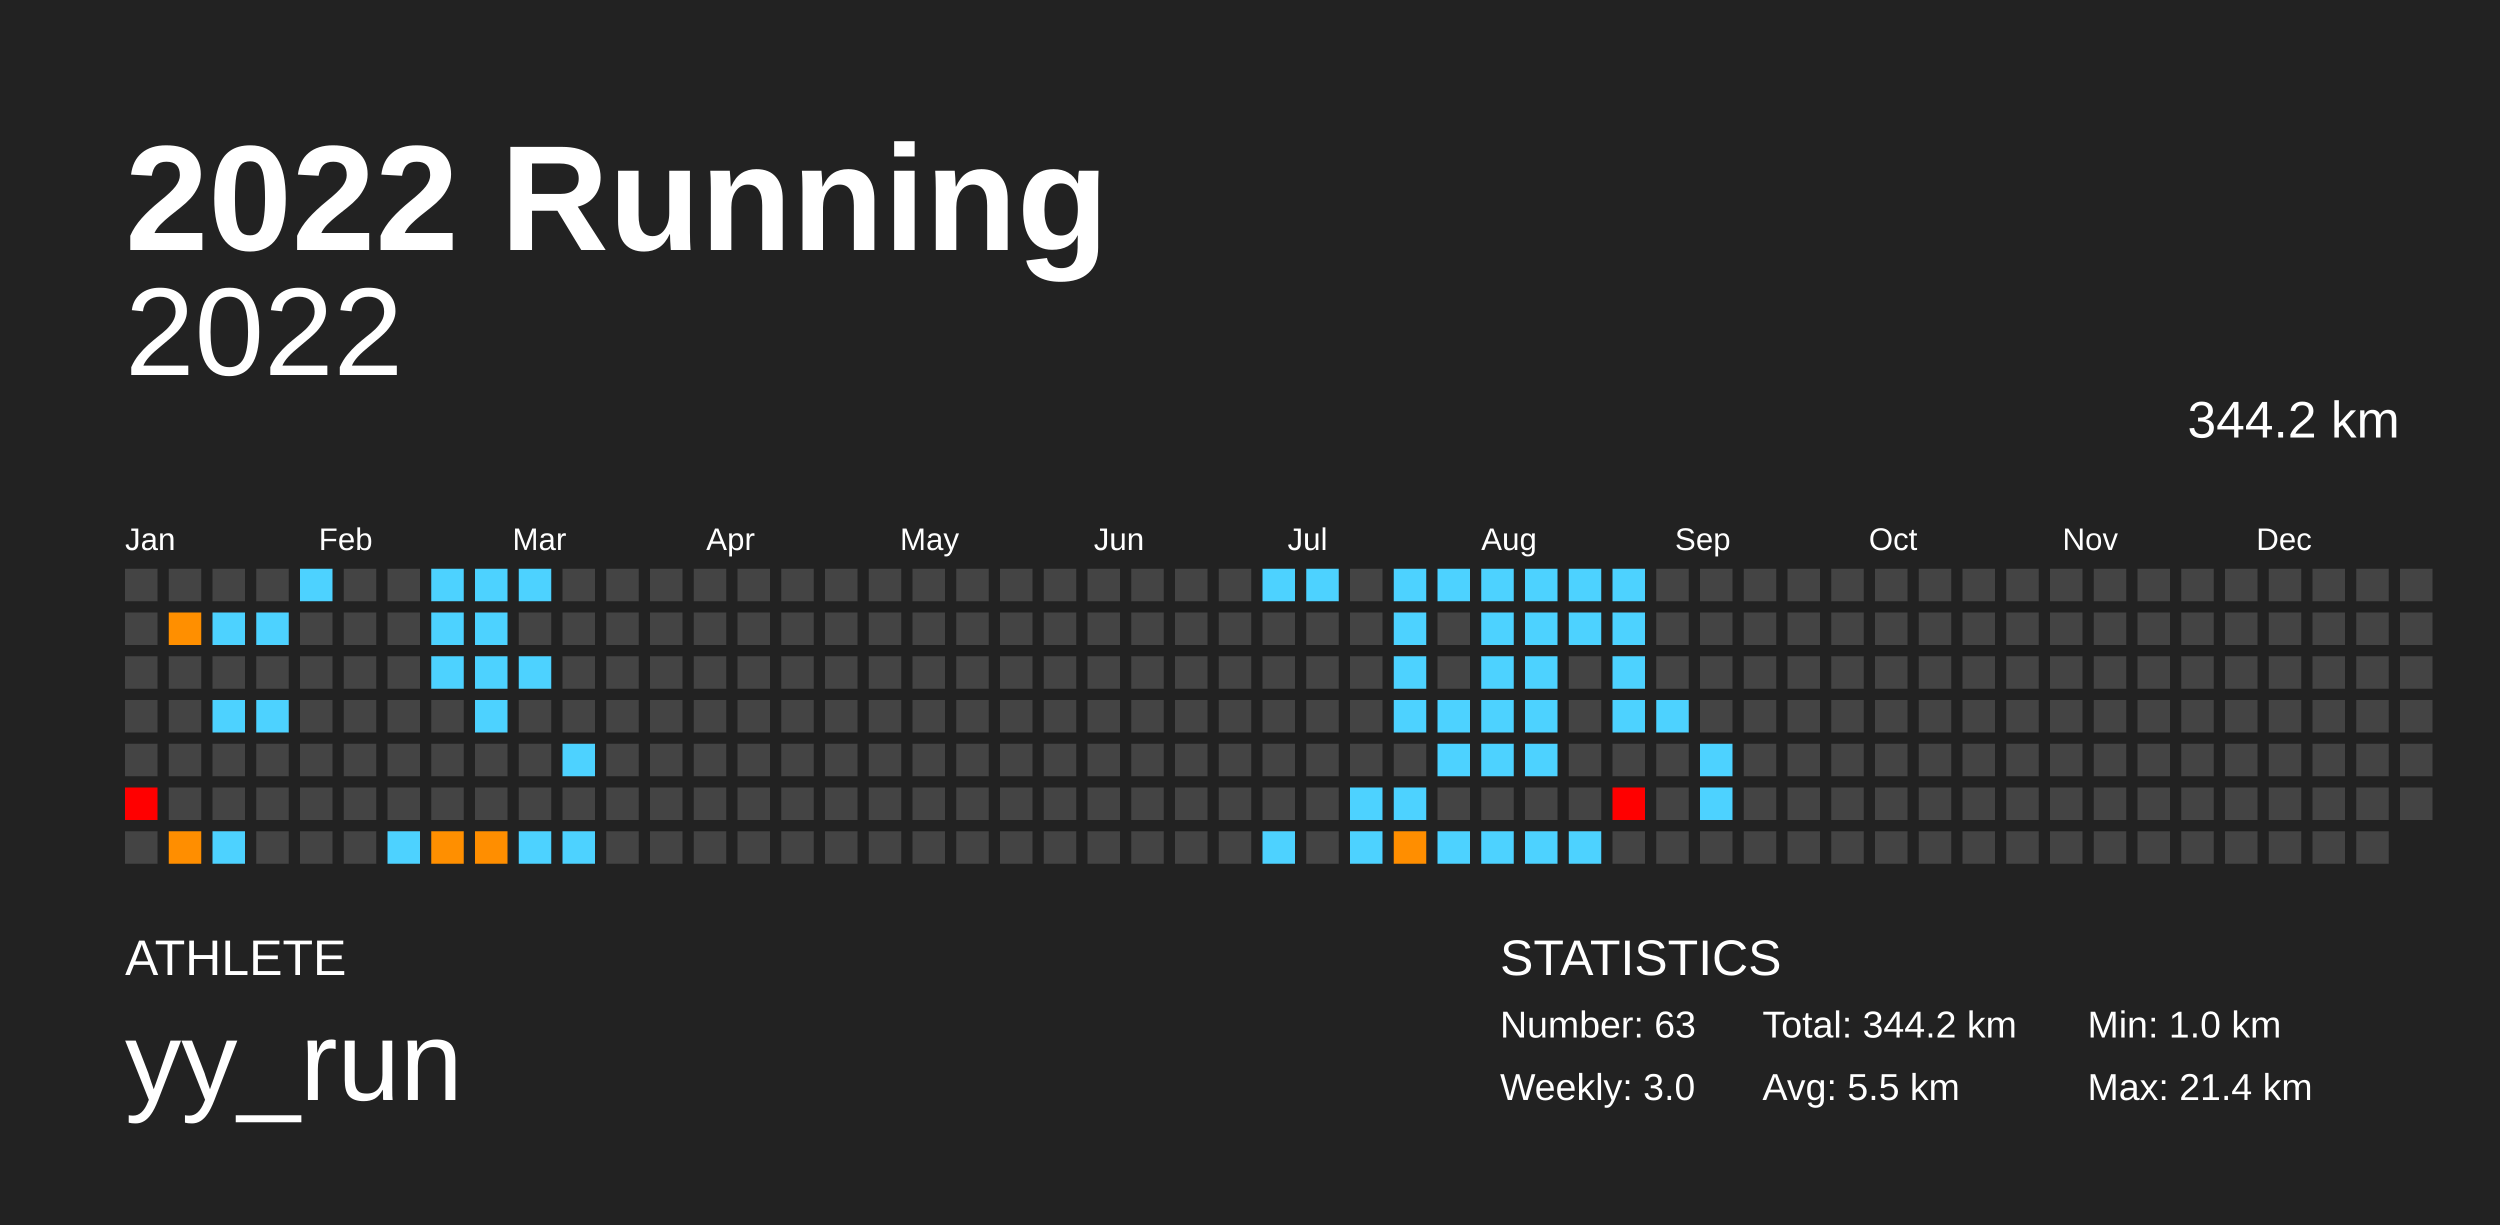
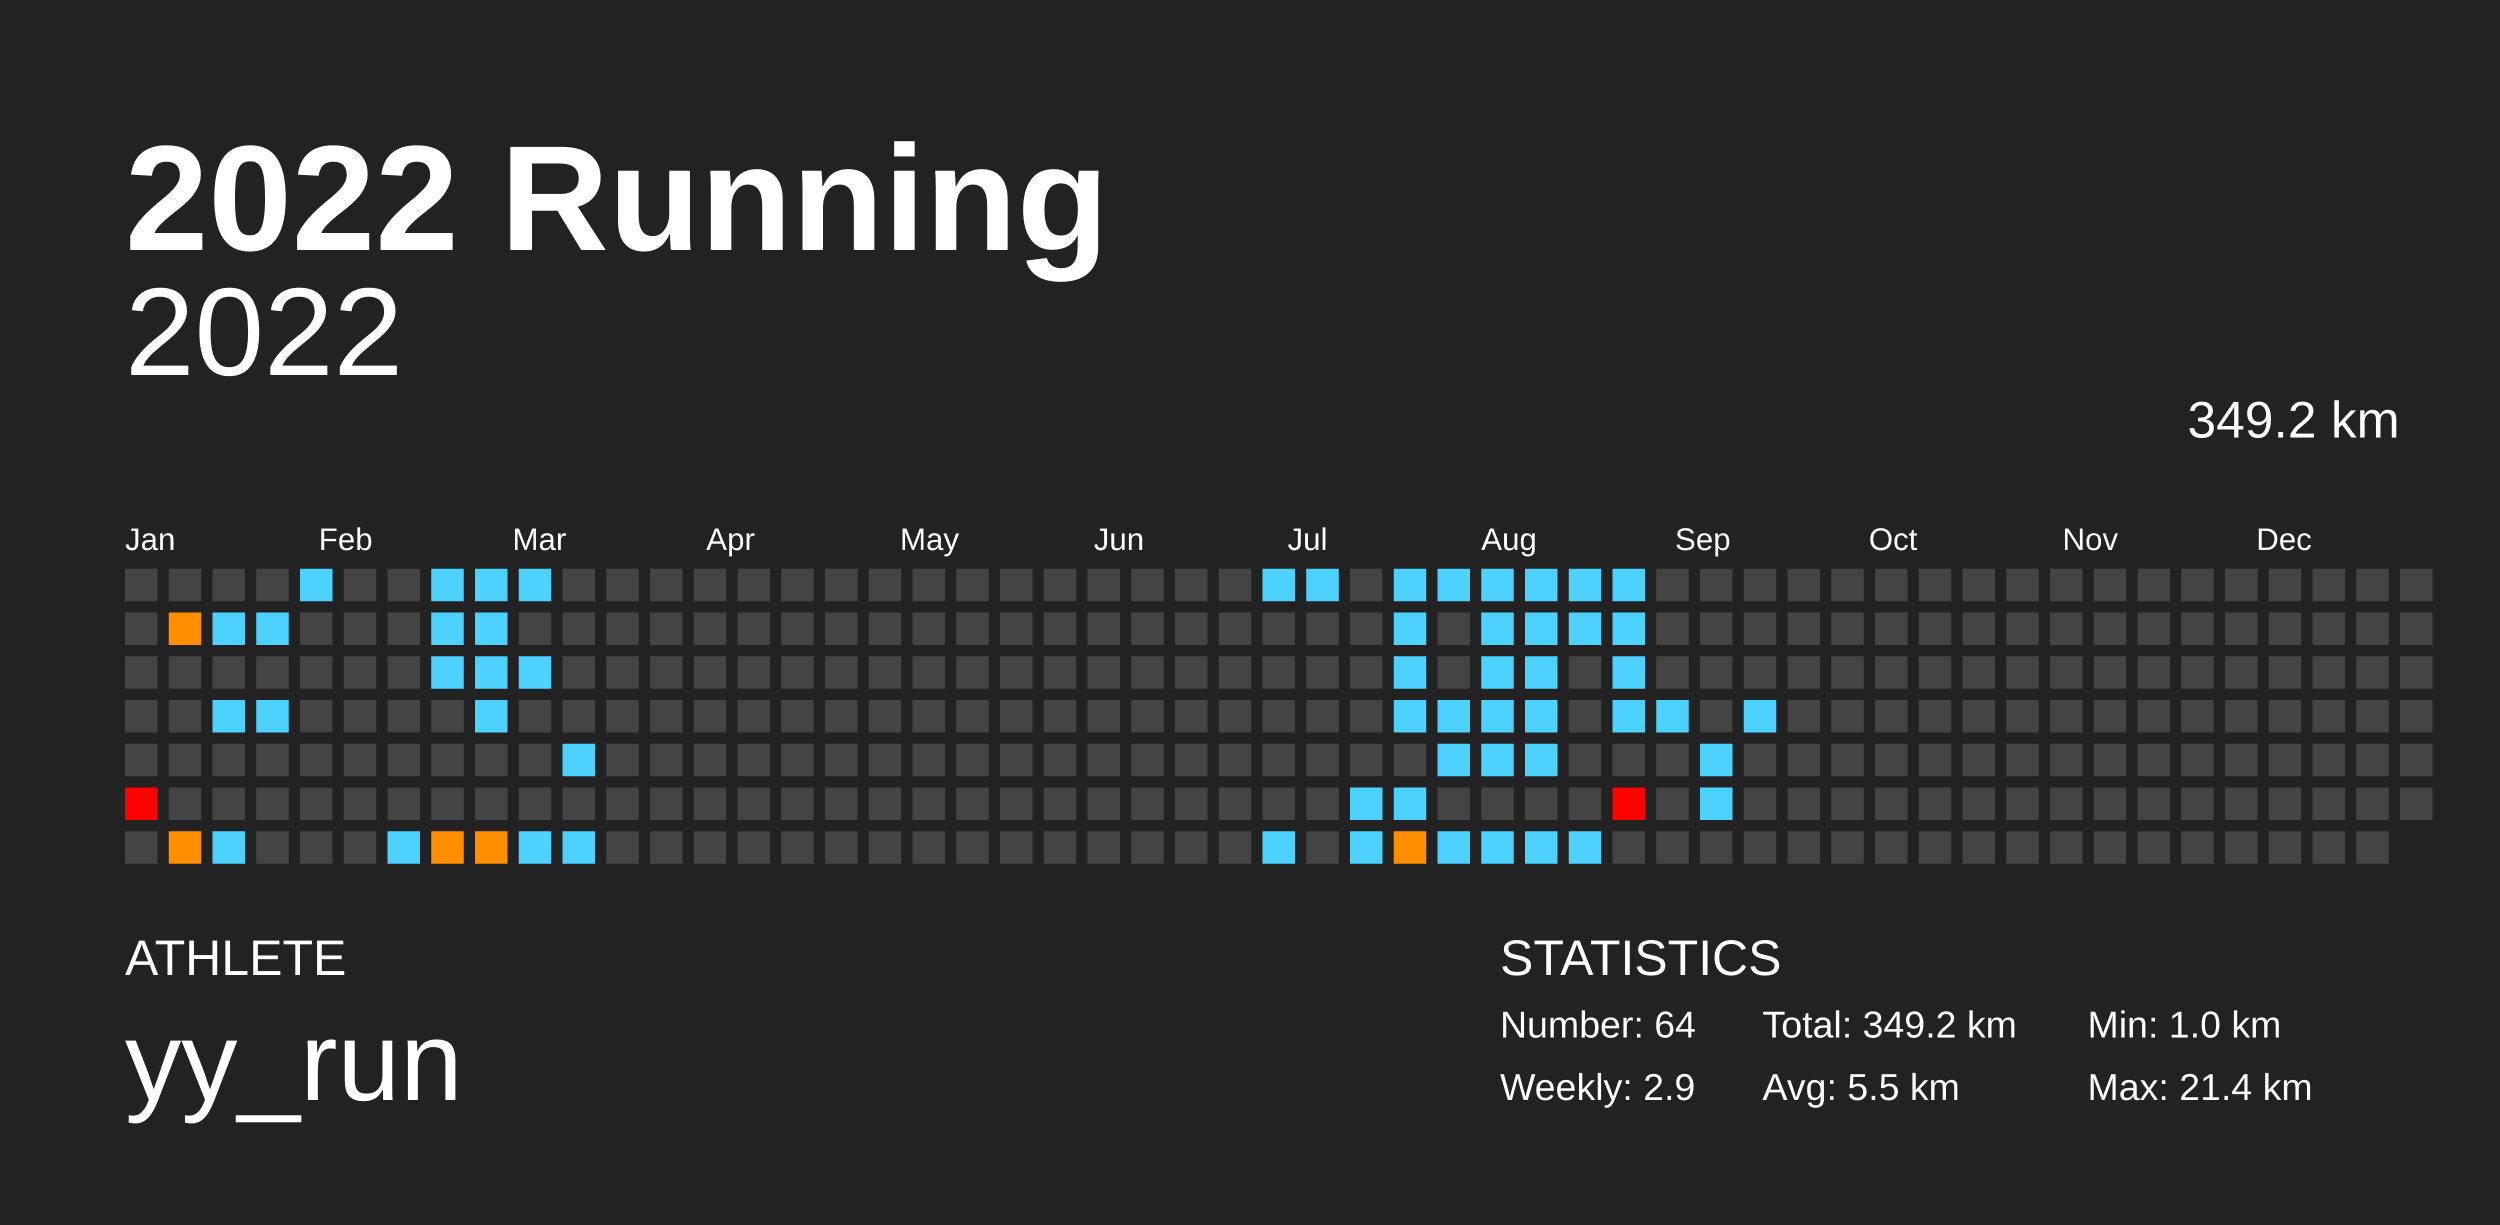
<svg xmlns="http://www.w3.org/2000/svg" baseProfile="full" height="98mm" version="1.1" viewBox="0,0,200,98" width="200mm">
  <defs />
  <rect fill="#222222" height="98" width="200" x="0" y="0" />
  <text fill="#FFFFFF" style="font-size:12px; font-family:Arial; font-weight:bold;" x="10" y="20">2022 Running</text>
  <text fill="#FFFFFF" style="font-size:4px; font-family:Arial" x="10" y="78">ATHLETE</text>
  <text fill="#FFFFFF" style="font-size:9px; font-family:Arial" x="10" y="88">yy_run</text>
  <text fill="#FFFFFF" style="font-size:4px; font-family:Arial" x="120" y="78">STATISTICS</text>
-   <text fill="#FFFFFF" style="font-size:3px; font-family:Arial" x="120" y="83">Number: 63</text>
-   <text fill="#FFFFFF" style="font-size:3px; font-family:Arial" x="120" y="88">Weekly: 3.0</text>
-   <text fill="#FFFFFF" style="font-size:3px; font-family:Arial" x="141" y="83">Total: 344.2 km</text>
+   <text fill="#FFFFFF" style="font-size:3px; font-family:Arial" x="120" y="83">Number: 64</text>
+   <text fill="#FFFFFF" style="font-size:3px; font-family:Arial" x="120" y="88">Weekly: 2.9</text>
+   <text fill="#FFFFFF" style="font-size:3px; font-family:Arial" x="141" y="83">Total: 349.2 km</text>
  <text fill="#FFFFFF" style="font-size:3px; font-family:Arial" x="141" y="88">Avg: 5.5 km</text>
  <text fill="#FFFFFF" style="font-size:3px; font-family:Arial" x="167" y="83">Min: 1.0 km</text>
  <text fill="#FFFFFF" style="font-size:3px; font-family:Arial" x="167" y="88">Max: 21.4 km</text>
  <text alignment-baseline="hanging" fill="#FFFFFF" style="font-size:10.0px; font-family:Arial;" x="10" y="30">2022</text>
-   <text alignment-baseline="hanging" fill="#FFFFFF" style="font-size:4.125px; font-family:Arial;" x="175" y="35">344.2 km</text>
+   <text alignment-baseline="hanging" fill="#FFFFFF" style="font-size:4.125px; font-family:Arial;" x="175" y="35">349.2 km</text>
  <text fill="#FFFFFF" style="font-size:2.5px; font-family:Arial" x="10.0" y="44">Jan</text>
  <text fill="#FFFFFF" style="font-size:2.5px; font-family:Arial" x="25.5" y="44">Feb</text>
  <text fill="#FFFFFF" style="font-size:2.5px; font-family:Arial" x="41.0" y="44">Mar</text>
  <text fill="#FFFFFF" style="font-size:2.5px; font-family:Arial" x="56.5" y="44">Apr</text>
  <text fill="#FFFFFF" style="font-size:2.5px; font-family:Arial" x="72.0" y="44">May</text>
  <text fill="#FFFFFF" style="font-size:2.5px; font-family:Arial" x="87.5" y="44">Jun</text>
  <text fill="#FFFFFF" style="font-size:2.5px; font-family:Arial" x="103.0" y="44">Jul</text>
  <text fill="#FFFFFF" style="font-size:2.5px; font-family:Arial" x="118.5" y="44">Aug</text>
  <text fill="#FFFFFF" style="font-size:2.5px; font-family:Arial" x="134.0" y="44">Sep</text>
  <text fill="#FFFFFF" style="font-size:2.5px; font-family:Arial" x="149.5" y="44">Oct</text>
  <text fill="#FFFFFF" style="font-size:2.5px; font-family:Arial" x="165.0" y="44">Nov</text>
  <text fill="#FFFFFF" style="font-size:2.5px; font-family:Arial" x="180.5" y="44">Dec</text>
  <rect fill="#444444" height="2.6" width="2.6" x="10.0" y="45.5" />
  <rect fill="#444444" height="2.6" width="2.6" x="10.0" y="49.0" />
  <rect fill="#444444" height="2.6" width="2.6" x="10.0" y="52.5" />
  <rect fill="#444444" height="2.6" width="2.6" x="10.0" y="56.0" />
  <rect fill="#444444" height="2.6" width="2.6" x="10.0" y="59.5" />
  <rect fill="red" height="2.6" width="2.6" x="10.0" y="63.0" />
  <rect fill="#444444" height="2.6" width="2.6" x="10.0" y="66.5" />
  <rect fill="#444444" height="2.6" width="2.6" x="13.5" y="45.5" />
  <rect fill="#ff8f00" height="2.6" width="2.6" x="13.5" y="49.0" />
  <rect fill="#444444" height="2.6" width="2.6" x="13.5" y="52.5" />
  <rect fill="#444444" height="2.6" width="2.6" x="13.5" y="56.0" />
  <rect fill="#444444" height="2.6" width="2.6" x="13.5" y="59.5" />
  <rect fill="#444444" height="2.6" width="2.6" x="13.5" y="63.0" />
  <rect fill="#ff8e00" height="2.6" width="2.6" x="13.5" y="66.5" />
  <rect fill="#444444" height="2.6" width="2.6" x="17.0" y="45.5" />
  <rect fill="#4dd2ff" height="2.6" width="2.6" x="17.0" y="49.0" />
  <rect fill="#444444" height="2.6" width="2.6" x="17.0" y="52.5" />
  <rect fill="#4dd2ff" height="2.6" width="2.6" x="17.0" y="56.0" />
  <rect fill="#444444" height="2.6" width="2.6" x="17.0" y="59.5" />
  <rect fill="#444444" height="2.6" width="2.6" x="17.0" y="63.0" />
  <rect fill="#4dd2ff" height="2.6" width="2.6" x="17.0" y="66.5" />
  <rect fill="#444444" height="2.6" width="2.6" x="20.5" y="45.5" />
  <rect fill="#4dd2ff" height="2.6" width="2.6" x="20.5" y="49.0" />
  <rect fill="#444444" height="2.6" width="2.6" x="20.5" y="52.5" />
  <rect fill="#4dd2ff" height="2.6" width="2.6" x="20.5" y="56.0" />
  <rect fill="#444444" height="2.6" width="2.6" x="20.5" y="59.5" />
  <rect fill="#444444" height="2.6" width="2.6" x="20.5" y="63.0" />
  <rect fill="#444444" height="2.6" width="2.6" x="20.5" y="66.5" />
  <rect fill="#4dd2ff" height="2.6" width="2.6" x="24.0" y="45.5" />
  <rect fill="#444444" height="2.6" width="2.6" x="24.0" y="49.0" />
  <rect fill="#444444" height="2.6" width="2.6" x="24.0" y="52.5" />
  <rect fill="#444444" height="2.6" width="2.6" x="24.0" y="56.0" />
  <rect fill="#444444" height="2.6" width="2.6" x="24.0" y="59.5" />
  <rect fill="#444444" height="2.6" width="2.6" x="24.0" y="63.0" />
  <rect fill="#444444" height="2.6" width="2.6" x="24.0" y="66.5" />
  <rect fill="#444444" height="2.6" width="2.6" x="27.5" y="45.5" />
  <rect fill="#444444" height="2.6" width="2.6" x="27.5" y="49.0" />
  <rect fill="#444444" height="2.6" width="2.6" x="27.5" y="52.5" />
  <rect fill="#444444" height="2.6" width="2.6" x="27.5" y="56.0" />
  <rect fill="#444444" height="2.6" width="2.6" x="27.5" y="59.5" />
  <rect fill="#444444" height="2.6" width="2.6" x="27.5" y="63.0" />
  <rect fill="#444444" height="2.6" width="2.6" x="27.5" y="66.5" />
  <rect fill="#444444" height="2.6" width="2.6" x="31.0" y="45.5" />
  <rect fill="#444444" height="2.6" width="2.6" x="31.0" y="49.0" />
  <rect fill="#444444" height="2.6" width="2.6" x="31.0" y="52.5" />
  <rect fill="#444444" height="2.6" width="2.6" x="31.0" y="56.0" />
  <rect fill="#444444" height="2.6" width="2.6" x="31.0" y="59.5" />
  <rect fill="#444444" height="2.6" width="2.6" x="31.0" y="63.0" />
  <rect fill="#4dd2ff" height="2.6" width="2.6" x="31.0" y="66.5" />
  <rect fill="#4dd2ff" height="2.6" width="2.6" x="34.5" y="45.5" />
  <rect fill="#4dd2ff" height="2.6" width="2.6" x="34.5" y="49.0" />
  <rect fill="#4dd2ff" height="2.6" width="2.6" x="34.5" y="52.5" />
  <rect fill="#444444" height="2.6" width="2.6" x="34.5" y="56.0" />
  <rect fill="#444444" height="2.6" width="2.6" x="34.5" y="59.5" />
  <rect fill="#444444" height="2.6" width="2.6" x="34.5" y="63.0" />
  <rect fill="#ff8f00" height="2.6" width="2.6" x="34.5" y="66.5" />
  <rect fill="#4dd2ff" height="2.6" width="2.6" x="38.0" y="45.5" />
  <rect fill="#4dd2ff" height="2.6" width="2.6" x="38.0" y="49.0" />
  <rect fill="#4dd2ff" height="2.6" width="2.6" x="38.0" y="52.5" />
  <rect fill="#4dd2ff" height="2.6" width="2.6" x="38.0" y="56.0" />
  <rect fill="#444444" height="2.6" width="2.6" x="38.0" y="59.5" />
  <rect fill="#444444" height="2.6" width="2.6" x="38.0" y="63.0" />
  <rect fill="#ff8e00" height="2.6" width="2.6" x="38.0" y="66.5" />
  <rect fill="#4dd2ff" height="2.6" width="2.6" x="41.5" y="45.5" />
  <rect fill="#444444" height="2.6" width="2.6" x="41.5" y="49.0" />
  <rect fill="#4dd2ff" height="2.6" width="2.6" x="41.5" y="52.5" />
  <rect fill="#444444" height="2.6" width="2.6" x="41.5" y="56.0" />
  <rect fill="#444444" height="2.6" width="2.6" x="41.5" y="59.5" />
  <rect fill="#444444" height="2.6" width="2.6" x="41.5" y="63.0" />
  <rect fill="#4dd2ff" height="2.6" width="2.6" x="41.5" y="66.5" />
  <rect fill="#444444" height="2.6" width="2.6" x="45.0" y="45.5" />
  <rect fill="#444444" height="2.6" width="2.6" x="45.0" y="49.0" />
  <rect fill="#444444" height="2.6" width="2.6" x="45.0" y="52.5" />
  <rect fill="#444444" height="2.6" width="2.6" x="45.0" y="56.0" />
  <rect fill="#4dd2ff" height="2.6" width="2.6" x="45.0" y="59.5" />
  <rect fill="#444444" height="2.6" width="2.6" x="45.0" y="63.0" />
  <rect fill="#4dd2ff" height="2.6" width="2.6" x="45.0" y="66.5" />
  <rect fill="#444444" height="2.6" width="2.6" x="48.5" y="45.5" />
  <rect fill="#444444" height="2.6" width="2.6" x="48.5" y="49.0" />
  <rect fill="#444444" height="2.6" width="2.6" x="48.5" y="52.5" />
  <rect fill="#444444" height="2.6" width="2.6" x="48.5" y="56.0" />
  <rect fill="#444444" height="2.6" width="2.6" x="48.5" y="59.5" />
  <rect fill="#444444" height="2.6" width="2.6" x="48.5" y="63.0" />
  <rect fill="#444444" height="2.6" width="2.6" x="48.5" y="66.5" />
  <rect fill="#444444" height="2.6" width="2.6" x="52.0" y="45.5" />
  <rect fill="#444444" height="2.6" width="2.6" x="52.0" y="49.0" />
  <rect fill="#444444" height="2.6" width="2.6" x="52.0" y="52.5" />
  <rect fill="#444444" height="2.6" width="2.6" x="52.0" y="56.0" />
  <rect fill="#444444" height="2.6" width="2.6" x="52.0" y="59.5" />
  <rect fill="#444444" height="2.6" width="2.6" x="52.0" y="63.0" />
  <rect fill="#444444" height="2.6" width="2.6" x="52.0" y="66.5" />
  <rect fill="#444444" height="2.6" width="2.6" x="55.5" y="45.5" />
  <rect fill="#444444" height="2.6" width="2.6" x="55.5" y="49.0" />
  <rect fill="#444444" height="2.6" width="2.6" x="55.5" y="52.5" />
  <rect fill="#444444" height="2.6" width="2.6" x="55.5" y="56.0" />
  <rect fill="#444444" height="2.6" width="2.6" x="55.5" y="59.5" />
  <rect fill="#444444" height="2.6" width="2.6" x="55.5" y="63.0" />
  <rect fill="#444444" height="2.6" width="2.6" x="55.5" y="66.5" />
  <rect fill="#444444" height="2.6" width="2.6" x="59.0" y="45.5" />
  <rect fill="#444444" height="2.6" width="2.6" x="59.0" y="49.0" />
  <rect fill="#444444" height="2.6" width="2.6" x="59.0" y="52.5" />
  <rect fill="#444444" height="2.6" width="2.6" x="59.0" y="56.0" />
  <rect fill="#444444" height="2.6" width="2.6" x="59.0" y="59.5" />
  <rect fill="#444444" height="2.6" width="2.6" x="59.0" y="63.0" />
  <rect fill="#444444" height="2.6" width="2.6" x="59.0" y="66.5" />
  <rect fill="#444444" height="2.6" width="2.6" x="62.5" y="45.5" />
  <rect fill="#444444" height="2.6" width="2.6" x="62.5" y="49.0" />
  <rect fill="#444444" height="2.6" width="2.6" x="62.5" y="52.5" />
  <rect fill="#444444" height="2.6" width="2.6" x="62.5" y="56.0" />
  <rect fill="#444444" height="2.6" width="2.6" x="62.5" y="59.5" />
  <rect fill="#444444" height="2.6" width="2.6" x="62.5" y="63.0" />
  <rect fill="#444444" height="2.6" width="2.6" x="62.5" y="66.5" />
  <rect fill="#444444" height="2.6" width="2.6" x="66.0" y="45.5" />
  <rect fill="#444444" height="2.6" width="2.6" x="66.0" y="49.0" />
  <rect fill="#444444" height="2.6" width="2.6" x="66.0" y="52.5" />
  <rect fill="#444444" height="2.6" width="2.6" x="66.0" y="56.0" />
  <rect fill="#444444" height="2.6" width="2.6" x="66.0" y="59.5" />
  <rect fill="#444444" height="2.6" width="2.6" x="66.0" y="63.0" />
  <rect fill="#444444" height="2.6" width="2.6" x="66.0" y="66.5" />
  <rect fill="#444444" height="2.6" width="2.6" x="69.5" y="45.5" />
  <rect fill="#444444" height="2.6" width="2.6" x="69.5" y="49.0" />
  <rect fill="#444444" height="2.6" width="2.6" x="69.5" y="52.5" />
  <rect fill="#444444" height="2.6" width="2.6" x="69.5" y="56.0" />
  <rect fill="#444444" height="2.6" width="2.6" x="69.5" y="59.5" />
  <rect fill="#444444" height="2.6" width="2.6" x="69.5" y="63.0" />
  <rect fill="#444444" height="2.6" width="2.6" x="69.5" y="66.5" />
  <rect fill="#444444" height="2.6" width="2.6" x="73.0" y="45.5" />
  <rect fill="#444444" height="2.6" width="2.6" x="73.0" y="49.0" />
  <rect fill="#444444" height="2.6" width="2.6" x="73.0" y="52.5" />
  <rect fill="#444444" height="2.6" width="2.6" x="73.0" y="56.0" />
  <rect fill="#444444" height="2.6" width="2.6" x="73.0" y="59.5" />
  <rect fill="#444444" height="2.6" width="2.6" x="73.0" y="63.0" />
  <rect fill="#444444" height="2.6" width="2.6" x="73.0" y="66.5" />
  <rect fill="#444444" height="2.6" width="2.6" x="76.5" y="45.5" />
  <rect fill="#444444" height="2.6" width="2.6" x="76.5" y="49.0" />
  <rect fill="#444444" height="2.6" width="2.6" x="76.5" y="52.5" />
  <rect fill="#444444" height="2.6" width="2.6" x="76.5" y="56.0" />
  <rect fill="#444444" height="2.6" width="2.6" x="76.5" y="59.5" />
  <rect fill="#444444" height="2.6" width="2.6" x="76.5" y="63.0" />
  <rect fill="#444444" height="2.6" width="2.6" x="76.5" y="66.5" />
  <rect fill="#444444" height="2.6" width="2.6" x="80.0" y="45.5" />
  <rect fill="#444444" height="2.6" width="2.6" x="80.0" y="49.0" />
  <rect fill="#444444" height="2.6" width="2.6" x="80.0" y="52.5" />
  <rect fill="#444444" height="2.6" width="2.6" x="80.0" y="56.0" />
  <rect fill="#444444" height="2.6" width="2.6" x="80.0" y="59.5" />
  <rect fill="#444444" height="2.6" width="2.6" x="80.0" y="63.0" />
  <rect fill="#444444" height="2.6" width="2.6" x="80.0" y="66.5" />
  <rect fill="#444444" height="2.6" width="2.6" x="83.5" y="45.5" />
  <rect fill="#444444" height="2.6" width="2.6" x="83.5" y="49.0" />
  <rect fill="#444444" height="2.6" width="2.6" x="83.5" y="52.5" />
  <rect fill="#444444" height="2.6" width="2.6" x="83.5" y="56.0" />
  <rect fill="#444444" height="2.6" width="2.6" x="83.5" y="59.5" />
  <rect fill="#444444" height="2.6" width="2.6" x="83.5" y="63.0" />
  <rect fill="#444444" height="2.6" width="2.6" x="83.5" y="66.5" />
  <rect fill="#444444" height="2.6" width="2.6" x="87.0" y="45.5" />
  <rect fill="#444444" height="2.6" width="2.6" x="87.0" y="49.0" />
  <rect fill="#444444" height="2.6" width="2.6" x="87.0" y="52.5" />
  <rect fill="#444444" height="2.6" width="2.6" x="87.0" y="56.0" />
  <rect fill="#444444" height="2.6" width="2.6" x="87.0" y="59.5" />
  <rect fill="#444444" height="2.6" width="2.6" x="87.0" y="63.0" />
  <rect fill="#444444" height="2.6" width="2.6" x="87.0" y="66.5" />
  <rect fill="#444444" height="2.6" width="2.6" x="90.5" y="45.5" />
  <rect fill="#444444" height="2.6" width="2.6" x="90.5" y="49.0" />
  <rect fill="#444444" height="2.6" width="2.6" x="90.5" y="52.5" />
  <rect fill="#444444" height="2.6" width="2.6" x="90.5" y="56.0" />
  <rect fill="#444444" height="2.6" width="2.6" x="90.5" y="59.5" />
  <rect fill="#444444" height="2.6" width="2.6" x="90.5" y="63.0" />
  <rect fill="#444444" height="2.6" width="2.6" x="90.5" y="66.5" />
  <rect fill="#444444" height="2.6" width="2.6" x="94.0" y="45.5" />
  <rect fill="#444444" height="2.6" width="2.6" x="94.0" y="49.0" />
  <rect fill="#444444" height="2.6" width="2.6" x="94.0" y="52.5" />
  <rect fill="#444444" height="2.6" width="2.6" x="94.0" y="56.0" />
  <rect fill="#444444" height="2.6" width="2.6" x="94.0" y="59.5" />
  <rect fill="#444444" height="2.6" width="2.6" x="94.0" y="63.0" />
  <rect fill="#444444" height="2.6" width="2.6" x="94.0" y="66.5" />
  <rect fill="#444444" height="2.6" width="2.6" x="97.5" y="45.5" />
  <rect fill="#444444" height="2.6" width="2.6" x="97.5" y="49.0" />
  <rect fill="#444444" height="2.6" width="2.6" x="97.5" y="52.5" />
  <rect fill="#444444" height="2.6" width="2.6" x="97.5" y="56.0" />
  <rect fill="#444444" height="2.6" width="2.6" x="97.5" y="59.5" />
  <rect fill="#444444" height="2.6" width="2.6" x="97.5" y="63.0" />
  <rect fill="#444444" height="2.6" width="2.6" x="97.5" y="66.5" />
  <rect fill="#4dd2ff" height="2.6" width="2.6" x="101.0" y="45.5" />
  <rect fill="#444444" height="2.6" width="2.6" x="101.0" y="49.0" />
  <rect fill="#444444" height="2.6" width="2.6" x="101.0" y="52.5" />
  <rect fill="#444444" height="2.6" width="2.6" x="101.0" y="56.0" />
  <rect fill="#444444" height="2.6" width="2.6" x="101.0" y="59.5" />
  <rect fill="#444444" height="2.6" width="2.6" x="101.0" y="63.0" />
  <rect fill="#4dd2ff" height="2.6" width="2.6" x="101.0" y="66.5" />
  <rect fill="#4dd2ff" height="2.6" width="2.6" x="104.5" y="45.5" />
  <rect fill="#444444" height="2.6" width="2.6" x="104.5" y="49.0" />
  <rect fill="#444444" height="2.6" width="2.6" x="104.5" y="52.5" />
  <rect fill="#444444" height="2.6" width="2.6" x="104.5" y="56.0" />
  <rect fill="#444444" height="2.6" width="2.6" x="104.5" y="59.5" />
  <rect fill="#444444" height="2.6" width="2.6" x="104.5" y="63.0" />
  <rect fill="#444444" height="2.6" width="2.6" x="104.5" y="66.5" />
  <rect fill="#444444" height="2.6" width="2.6" x="108.0" y="45.5" />
  <rect fill="#444444" height="2.6" width="2.6" x="108.0" y="49.0" />
  <rect fill="#444444" height="2.6" width="2.6" x="108.0" y="52.5" />
  <rect fill="#444444" height="2.6" width="2.6" x="108.0" y="56.0" />
  <rect fill="#444444" height="2.6" width="2.6" x="108.0" y="59.5" />
  <rect fill="#4dd2ff" height="2.6" width="2.6" x="108.0" y="63.0" />
  <rect fill="#4dd2ff" height="2.6" width="2.6" x="108.0" y="66.5" />
  <rect fill="#4dd2ff" height="2.6" width="2.6" x="111.5" y="45.5" />
  <rect fill="#4dd2ff" height="2.6" width="2.6" x="111.5" y="49.0" />
  <rect fill="#4dd2ff" height="2.6" width="2.6" x="111.5" y="52.5" />
  <rect fill="#4dd2ff" height="2.6" width="2.6" x="111.5" y="56.0" />
  <rect fill="#444444" height="2.6" width="2.6" x="111.5" y="59.5" />
  <rect fill="#4dd2ff" height="2.6" width="2.6" x="111.5" y="63.0" />
  <rect fill="#ff8e00" height="2.6" width="2.6" x="111.5" y="66.5" />
  <rect fill="#4dd2ff" height="2.6" width="2.6" x="115.0" y="45.5" />
  <rect fill="#444444" height="2.6" width="2.6" x="115.0" y="49.0" />
  <rect fill="#444444" height="2.6" width="2.6" x="115.0" y="52.5" />
  <rect fill="#4dd2ff" height="2.6" width="2.6" x="115.0" y="56.0" />
  <rect fill="#4dd2ff" height="2.6" width="2.6" x="115.0" y="59.5" />
  <rect fill="#444444" height="2.6" width="2.6" x="115.0" y="63.0" />
  <rect fill="#4dd2ff" height="2.6" width="2.6" x="115.0" y="66.5" />
  <rect fill="#4dd2ff" height="2.6" width="2.6" x="118.5" y="45.5" />
  <rect fill="#4dd2ff" height="2.6" width="2.6" x="118.5" y="49.0" />
  <rect fill="#4dd2ff" height="2.6" width="2.6" x="118.5" y="52.5" />
  <rect fill="#4dd2ff" height="2.6" width="2.6" x="118.5" y="56.0" />
  <rect fill="#4dd2ff" height="2.6" width="2.6" x="118.5" y="59.5" />
  <rect fill="#444444" height="2.6" width="2.6" x="118.5" y="63.0" />
  <rect fill="#4dd2ff" height="2.6" width="2.6" x="118.5" y="66.5" />
  <rect fill="#4dd2ff" height="2.6" width="2.6" x="122.0" y="45.5" />
  <rect fill="#4dd2ff" height="2.6" width="2.6" x="122.0" y="49.0" />
  <rect fill="#4dd2ff" height="2.6" width="2.6" x="122.0" y="52.5" />
  <rect fill="#4dd2ff" height="2.6" width="2.6" x="122.0" y="56.0" />
  <rect fill="#4dd2ff" height="2.6" width="2.6" x="122.0" y="59.5" />
  <rect fill="#444444" height="2.6" width="2.6" x="122.0" y="63.0" />
  <rect fill="#4dd2ff" height="2.6" width="2.6" x="122.0" y="66.5" />
  <rect fill="#4dd2ff" height="2.6" width="2.6" x="125.5" y="45.5" />
  <rect fill="#4dd2ff" height="2.6" width="2.6" x="125.5" y="49.0" />
  <rect fill="#444444" height="2.6" width="2.6" x="125.5" y="52.5" />
  <rect fill="#444444" height="2.6" width="2.6" x="125.5" y="56.0" />
  <rect fill="#444444" height="2.6" width="2.6" x="125.5" y="59.5" />
  <rect fill="#444444" height="2.6" width="2.6" x="125.5" y="63.0" />
  <rect fill="#4dd2ff" height="2.6" width="2.6" x="125.5" y="66.5" />
  <rect fill="#4dd2ff" height="2.6" width="2.6" x="129.0" y="45.5" />
  <rect fill="#4dd2ff" height="2.6" width="2.6" x="129.0" y="49.0" />
  <rect fill="#4dd2ff" height="2.6" width="2.6" x="129.0" y="52.5" />
  <rect fill="#4dd2ff" height="2.6" width="2.6" x="129.0" y="56.0" />
  <rect fill="#444444" height="2.6" width="2.6" x="129.0" y="59.5" />
  <rect fill="red" height="2.6" width="2.6" x="129.0" y="63.0" />
  <rect fill="#444444" height="2.6" width="2.6" x="129.0" y="66.5" />
  <rect fill="#444444" height="2.6" width="2.6" x="132.5" y="45.5" />
  <rect fill="#444444" height="2.6" width="2.6" x="132.5" y="49.0" />
  <rect fill="#444444" height="2.6" width="2.6" x="132.5" y="52.5" />
  <rect fill="#4dd2ff" height="2.6" width="2.6" x="132.5" y="56.0" />
  <rect fill="#444444" height="2.6" width="2.6" x="132.5" y="59.5" />
  <rect fill="#444444" height="2.6" width="2.6" x="132.5" y="63.0" />
  <rect fill="#444444" height="2.6" width="2.6" x="132.5" y="66.5" />
  <rect fill="#444444" height="2.6" width="2.6" x="136.0" y="45.5" />
  <rect fill="#444444" height="2.6" width="2.6" x="136.0" y="49.0" />
  <rect fill="#444444" height="2.6" width="2.6" x="136.0" y="52.5" />
  <rect fill="#444444" height="2.6" width="2.6" x="136.0" y="56.0" />
  <rect fill="#4dd2ff" height="2.6" width="2.6" x="136.0" y="59.5" />
  <rect fill="#4dd2ff" height="2.6" width="2.6" x="136.0" y="63.0" />
  <rect fill="#444444" height="2.6" width="2.6" x="136.0" y="66.5" />
  <rect fill="#444444" height="2.6" width="2.6" x="139.5" y="45.5" />
  <rect fill="#444444" height="2.6" width="2.6" x="139.5" y="49.0" />
  <rect fill="#444444" height="2.6" width="2.6" x="139.5" y="52.5" />
-   <rect fill="#444444" height="2.6" width="2.6" x="139.5" y="56.0" />
+   <rect fill="#4dd2ff" height="2.6" width="2.6" x="139.5" y="56.0" />
  <rect fill="#444444" height="2.6" width="2.6" x="139.5" y="59.5" />
  <rect fill="#444444" height="2.6" width="2.6" x="139.5" y="63.0" />
  <rect fill="#444444" height="2.6" width="2.6" x="139.5" y="66.5" />
  <rect fill="#444444" height="2.6" width="2.6" x="143.0" y="45.5" />
  <rect fill="#444444" height="2.6" width="2.6" x="143.0" y="49.0" />
  <rect fill="#444444" height="2.6" width="2.6" x="143.0" y="52.5" />
  <rect fill="#444444" height="2.6" width="2.6" x="143.0" y="56.0" />
  <rect fill="#444444" height="2.6" width="2.6" x="143.0" y="59.5" />
  <rect fill="#444444" height="2.6" width="2.6" x="143.0" y="63.0" />
  <rect fill="#444444" height="2.6" width="2.6" x="143.0" y="66.5" />
  <rect fill="#444444" height="2.6" width="2.6" x="146.5" y="45.5" />
  <rect fill="#444444" height="2.6" width="2.6" x="146.5" y="49.0" />
  <rect fill="#444444" height="2.6" width="2.6" x="146.5" y="52.5" />
  <rect fill="#444444" height="2.6" width="2.6" x="146.5" y="56.0" />
  <rect fill="#444444" height="2.6" width="2.6" x="146.5" y="59.5" />
  <rect fill="#444444" height="2.6" width="2.6" x="146.5" y="63.0" />
  <rect fill="#444444" height="2.6" width="2.6" x="146.5" y="66.5" />
  <rect fill="#444444" height="2.6" width="2.6" x="150.0" y="45.5" />
  <rect fill="#444444" height="2.6" width="2.6" x="150.0" y="49.0" />
  <rect fill="#444444" height="2.6" width="2.6" x="150.0" y="52.5" />
  <rect fill="#444444" height="2.6" width="2.6" x="150.0" y="56.0" />
  <rect fill="#444444" height="2.6" width="2.6" x="150.0" y="59.5" />
  <rect fill="#444444" height="2.6" width="2.6" x="150.0" y="63.0" />
  <rect fill="#444444" height="2.6" width="2.6" x="150.0" y="66.5" />
  <rect fill="#444444" height="2.6" width="2.6" x="153.5" y="45.5" />
  <rect fill="#444444" height="2.6" width="2.6" x="153.5" y="49.0" />
  <rect fill="#444444" height="2.6" width="2.6" x="153.5" y="52.5" />
  <rect fill="#444444" height="2.6" width="2.6" x="153.5" y="56.0" />
  <rect fill="#444444" height="2.6" width="2.6" x="153.5" y="59.5" />
  <rect fill="#444444" height="2.6" width="2.6" x="153.5" y="63.0" />
  <rect fill="#444444" height="2.6" width="2.6" x="153.5" y="66.5" />
  <rect fill="#444444" height="2.6" width="2.6" x="157.0" y="45.5" />
  <rect fill="#444444" height="2.6" width="2.6" x="157.0" y="49.0" />
  <rect fill="#444444" height="2.6" width="2.6" x="157.0" y="52.5" />
  <rect fill="#444444" height="2.6" width="2.6" x="157.0" y="56.0" />
  <rect fill="#444444" height="2.6" width="2.6" x="157.0" y="59.5" />
  <rect fill="#444444" height="2.6" width="2.6" x="157.0" y="63.0" />
  <rect fill="#444444" height="2.6" width="2.6" x="157.0" y="66.5" />
  <rect fill="#444444" height="2.6" width="2.6" x="160.5" y="45.5" />
  <rect fill="#444444" height="2.6" width="2.6" x="160.5" y="49.0" />
  <rect fill="#444444" height="2.6" width="2.6" x="160.5" y="52.5" />
  <rect fill="#444444" height="2.6" width="2.6" x="160.5" y="56.0" />
  <rect fill="#444444" height="2.6" width="2.6" x="160.5" y="59.5" />
  <rect fill="#444444" height="2.6" width="2.6" x="160.5" y="63.0" />
  <rect fill="#444444" height="2.6" width="2.6" x="160.5" y="66.5" />
  <rect fill="#444444" height="2.6" width="2.6" x="164.0" y="45.5" />
  <rect fill="#444444" height="2.6" width="2.6" x="164.0" y="49.0" />
  <rect fill="#444444" height="2.6" width="2.6" x="164.0" y="52.5" />
  <rect fill="#444444" height="2.6" width="2.6" x="164.0" y="56.0" />
  <rect fill="#444444" height="2.6" width="2.6" x="164.0" y="59.5" />
  <rect fill="#444444" height="2.6" width="2.6" x="164.0" y="63.0" />
  <rect fill="#444444" height="2.6" width="2.6" x="164.0" y="66.5" />
  <rect fill="#444444" height="2.6" width="2.6" x="167.5" y="45.5" />
  <rect fill="#444444" height="2.6" width="2.6" x="167.5" y="49.0" />
  <rect fill="#444444" height="2.6" width="2.6" x="167.5" y="52.5" />
  <rect fill="#444444" height="2.6" width="2.6" x="167.5" y="56.0" />
  <rect fill="#444444" height="2.6" width="2.6" x="167.5" y="59.5" />
  <rect fill="#444444" height="2.6" width="2.6" x="167.5" y="63.0" />
  <rect fill="#444444" height="2.6" width="2.6" x="167.5" y="66.5" />
  <rect fill="#444444" height="2.6" width="2.6" x="171.0" y="45.5" />
  <rect fill="#444444" height="2.6" width="2.6" x="171.0" y="49.0" />
  <rect fill="#444444" height="2.6" width="2.6" x="171.0" y="52.5" />
  <rect fill="#444444" height="2.6" width="2.6" x="171.0" y="56.0" />
  <rect fill="#444444" height="2.6" width="2.6" x="171.0" y="59.5" />
  <rect fill="#444444" height="2.6" width="2.6" x="171.0" y="63.0" />
  <rect fill="#444444" height="2.6" width="2.6" x="171.0" y="66.5" />
  <rect fill="#444444" height="2.6" width="2.6" x="174.5" y="45.5" />
  <rect fill="#444444" height="2.6" width="2.6" x="174.5" y="49.0" />
  <rect fill="#444444" height="2.6" width="2.6" x="174.5" y="52.5" />
  <rect fill="#444444" height="2.6" width="2.6" x="174.5" y="56.0" />
  <rect fill="#444444" height="2.6" width="2.6" x="174.5" y="59.5" />
  <rect fill="#444444" height="2.6" width="2.6" x="174.5" y="63.0" />
  <rect fill="#444444" height="2.6" width="2.6" x="174.5" y="66.5" />
  <rect fill="#444444" height="2.6" width="2.6" x="178.0" y="45.5" />
  <rect fill="#444444" height="2.6" width="2.6" x="178.0" y="49.0" />
  <rect fill="#444444" height="2.6" width="2.6" x="178.0" y="52.5" />
  <rect fill="#444444" height="2.6" width="2.6" x="178.0" y="56.0" />
  <rect fill="#444444" height="2.6" width="2.6" x="178.0" y="59.5" />
  <rect fill="#444444" height="2.6" width="2.6" x="178.0" y="63.0" />
  <rect fill="#444444" height="2.6" width="2.6" x="178.0" y="66.5" />
  <rect fill="#444444" height="2.6" width="2.6" x="181.5" y="45.5" />
  <rect fill="#444444" height="2.6" width="2.6" x="181.5" y="49.0" />
  <rect fill="#444444" height="2.6" width="2.6" x="181.5" y="52.5" />
  <rect fill="#444444" height="2.6" width="2.6" x="181.5" y="56.0" />
  <rect fill="#444444" height="2.6" width="2.6" x="181.5" y="59.5" />
  <rect fill="#444444" height="2.6" width="2.6" x="181.5" y="63.0" />
  <rect fill="#444444" height="2.6" width="2.6" x="181.5" y="66.5" />
  <rect fill="#444444" height="2.6" width="2.6" x="185.0" y="45.5" />
  <rect fill="#444444" height="2.6" width="2.6" x="185.0" y="49.0" />
  <rect fill="#444444" height="2.6" width="2.6" x="185.0" y="52.5" />
  <rect fill="#444444" height="2.6" width="2.6" x="185.0" y="56.0" />
  <rect fill="#444444" height="2.6" width="2.6" x="185.0" y="59.5" />
  <rect fill="#444444" height="2.6" width="2.6" x="185.0" y="63.0" />
  <rect fill="#444444" height="2.6" width="2.6" x="185.0" y="66.5" />
  <rect fill="#444444" height="2.6" width="2.6" x="188.5" y="45.5" />
  <rect fill="#444444" height="2.6" width="2.6" x="188.5" y="49.0" />
  <rect fill="#444444" height="2.6" width="2.6" x="188.5" y="52.5" />
  <rect fill="#444444" height="2.6" width="2.6" x="188.5" y="56.0" />
  <rect fill="#444444" height="2.6" width="2.6" x="188.5" y="59.5" />
  <rect fill="#444444" height="2.6" width="2.6" x="188.5" y="63.0" />
  <rect fill="#444444" height="2.6" width="2.6" x="188.5" y="66.5" />
  <rect fill="#444444" height="2.6" width="2.6" x="192.0" y="45.5" />
  <rect fill="#444444" height="2.6" width="2.6" x="192.0" y="49.0" />
  <rect fill="#444444" height="2.6" width="2.6" x="192.0" y="52.5" />
  <rect fill="#444444" height="2.6" width="2.6" x="192.0" y="56.0" />
  <rect fill="#444444" height="2.6" width="2.6" x="192.0" y="59.5" />
  <rect fill="#444444" height="2.6" width="2.6" x="192.0" y="63.0" />
</svg>
